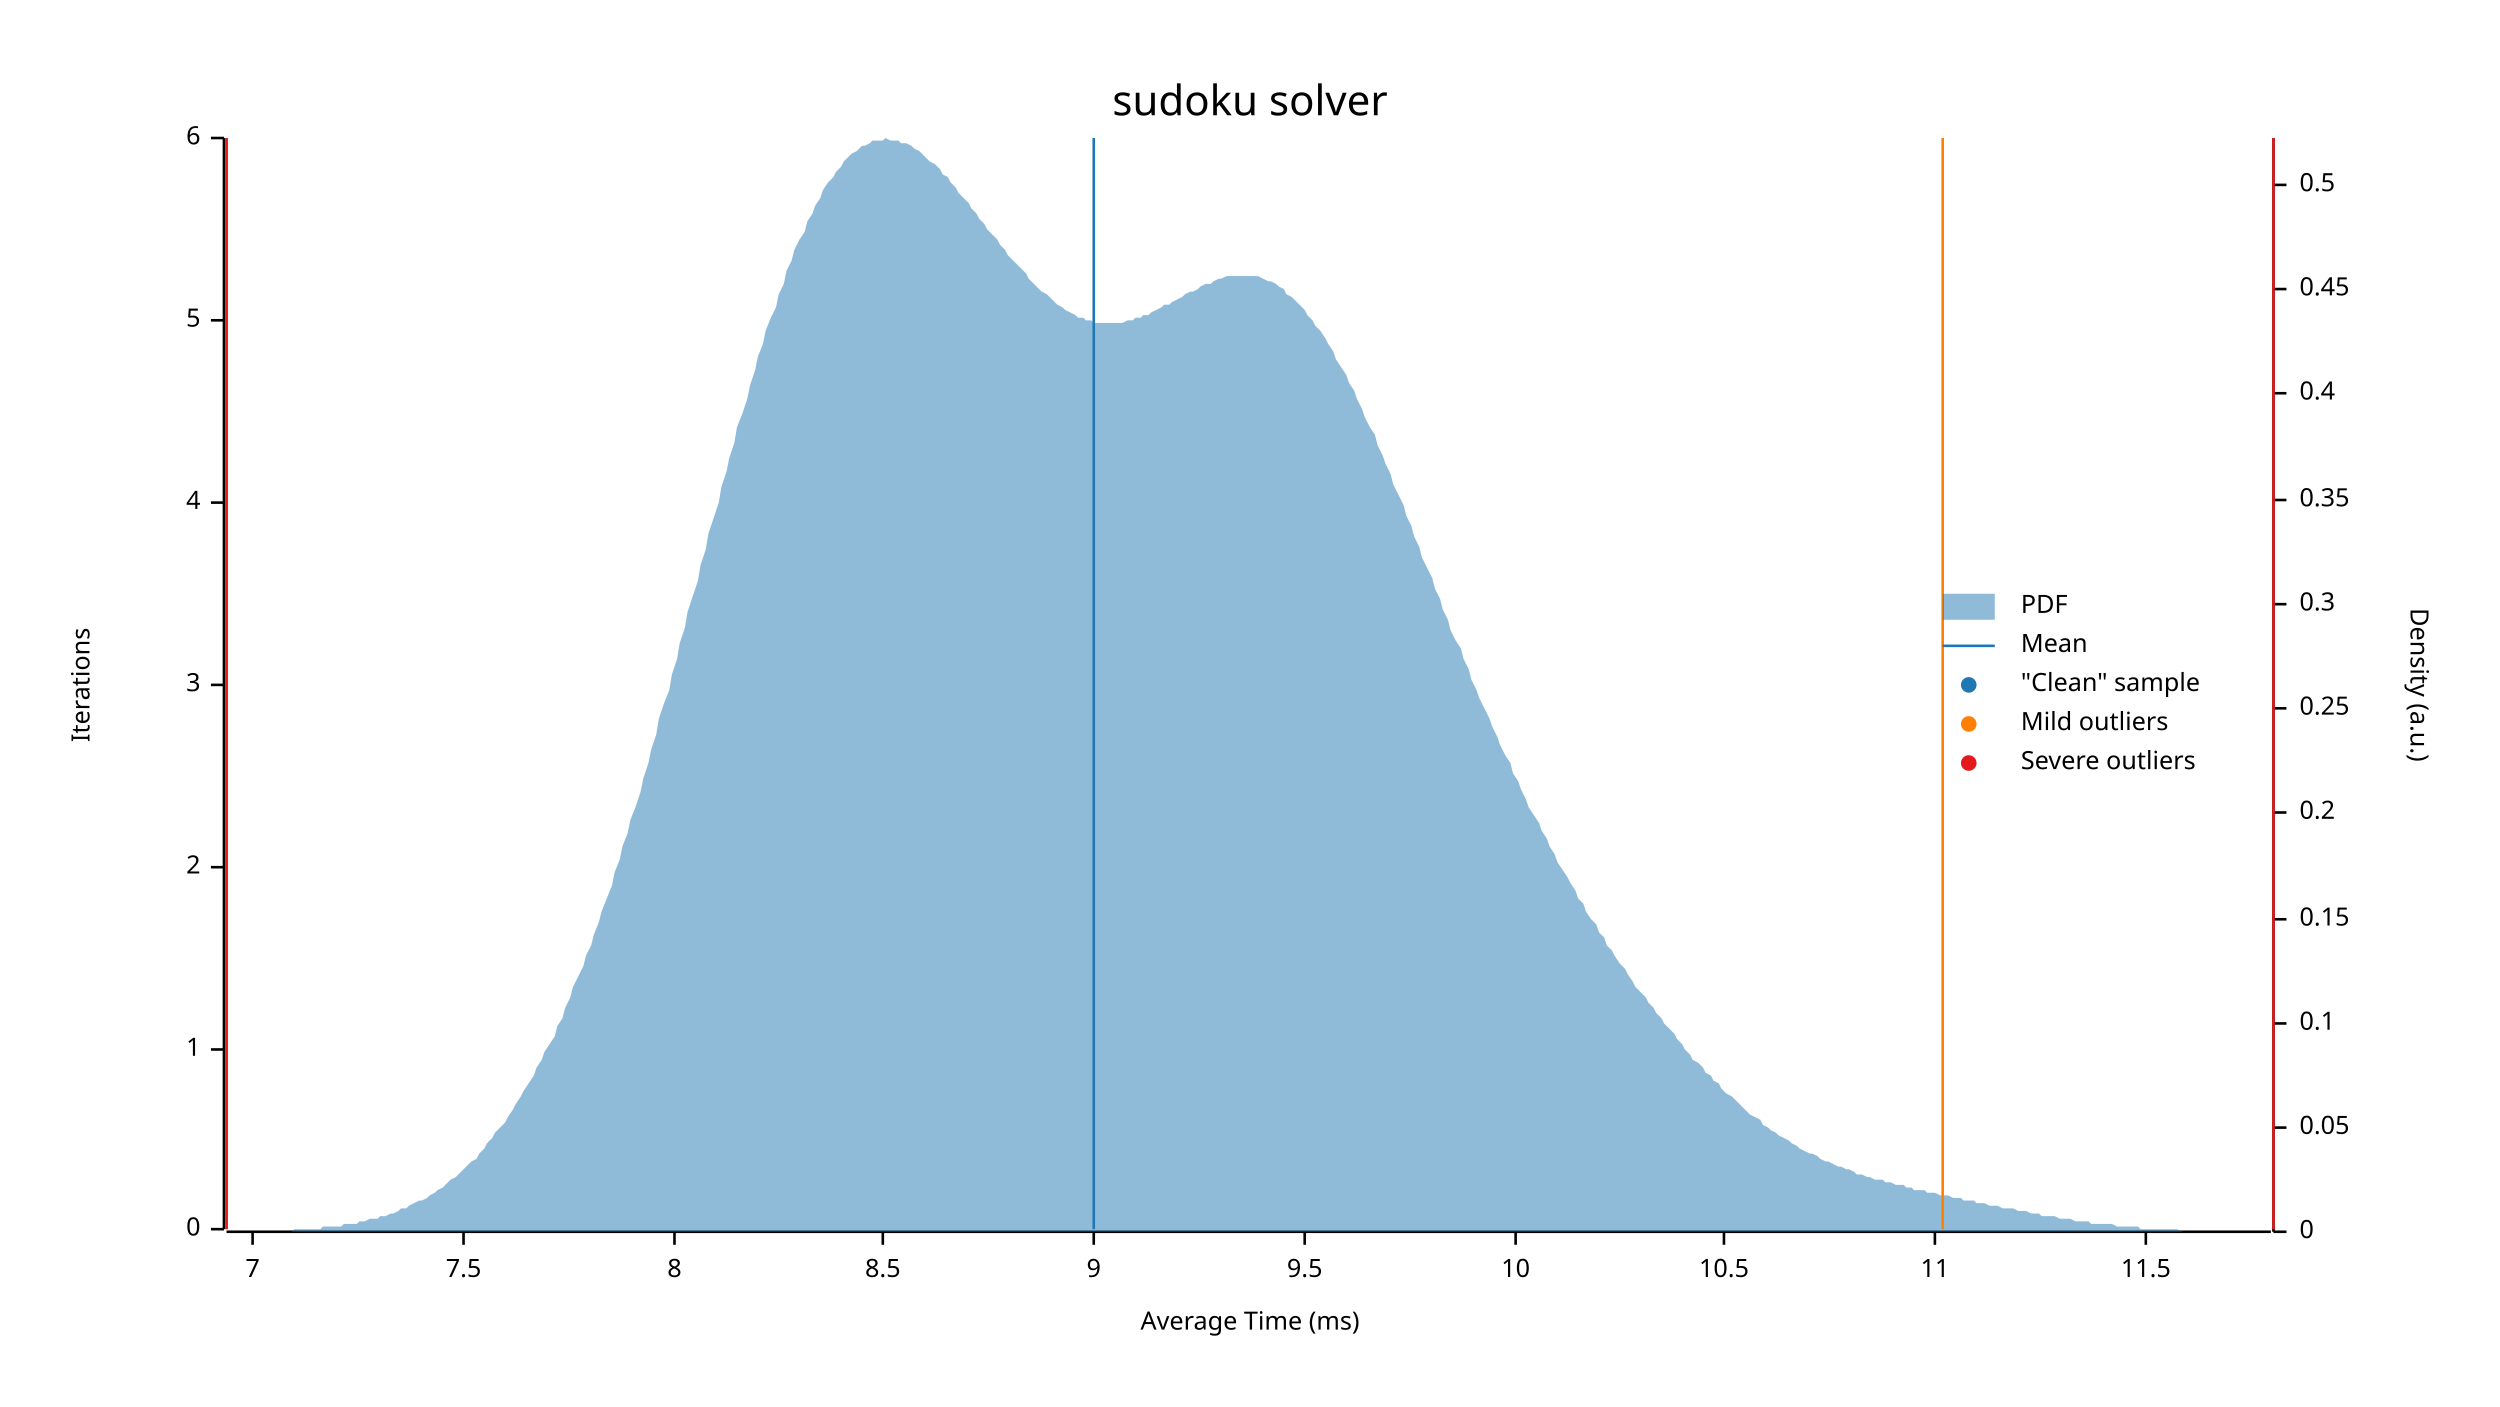
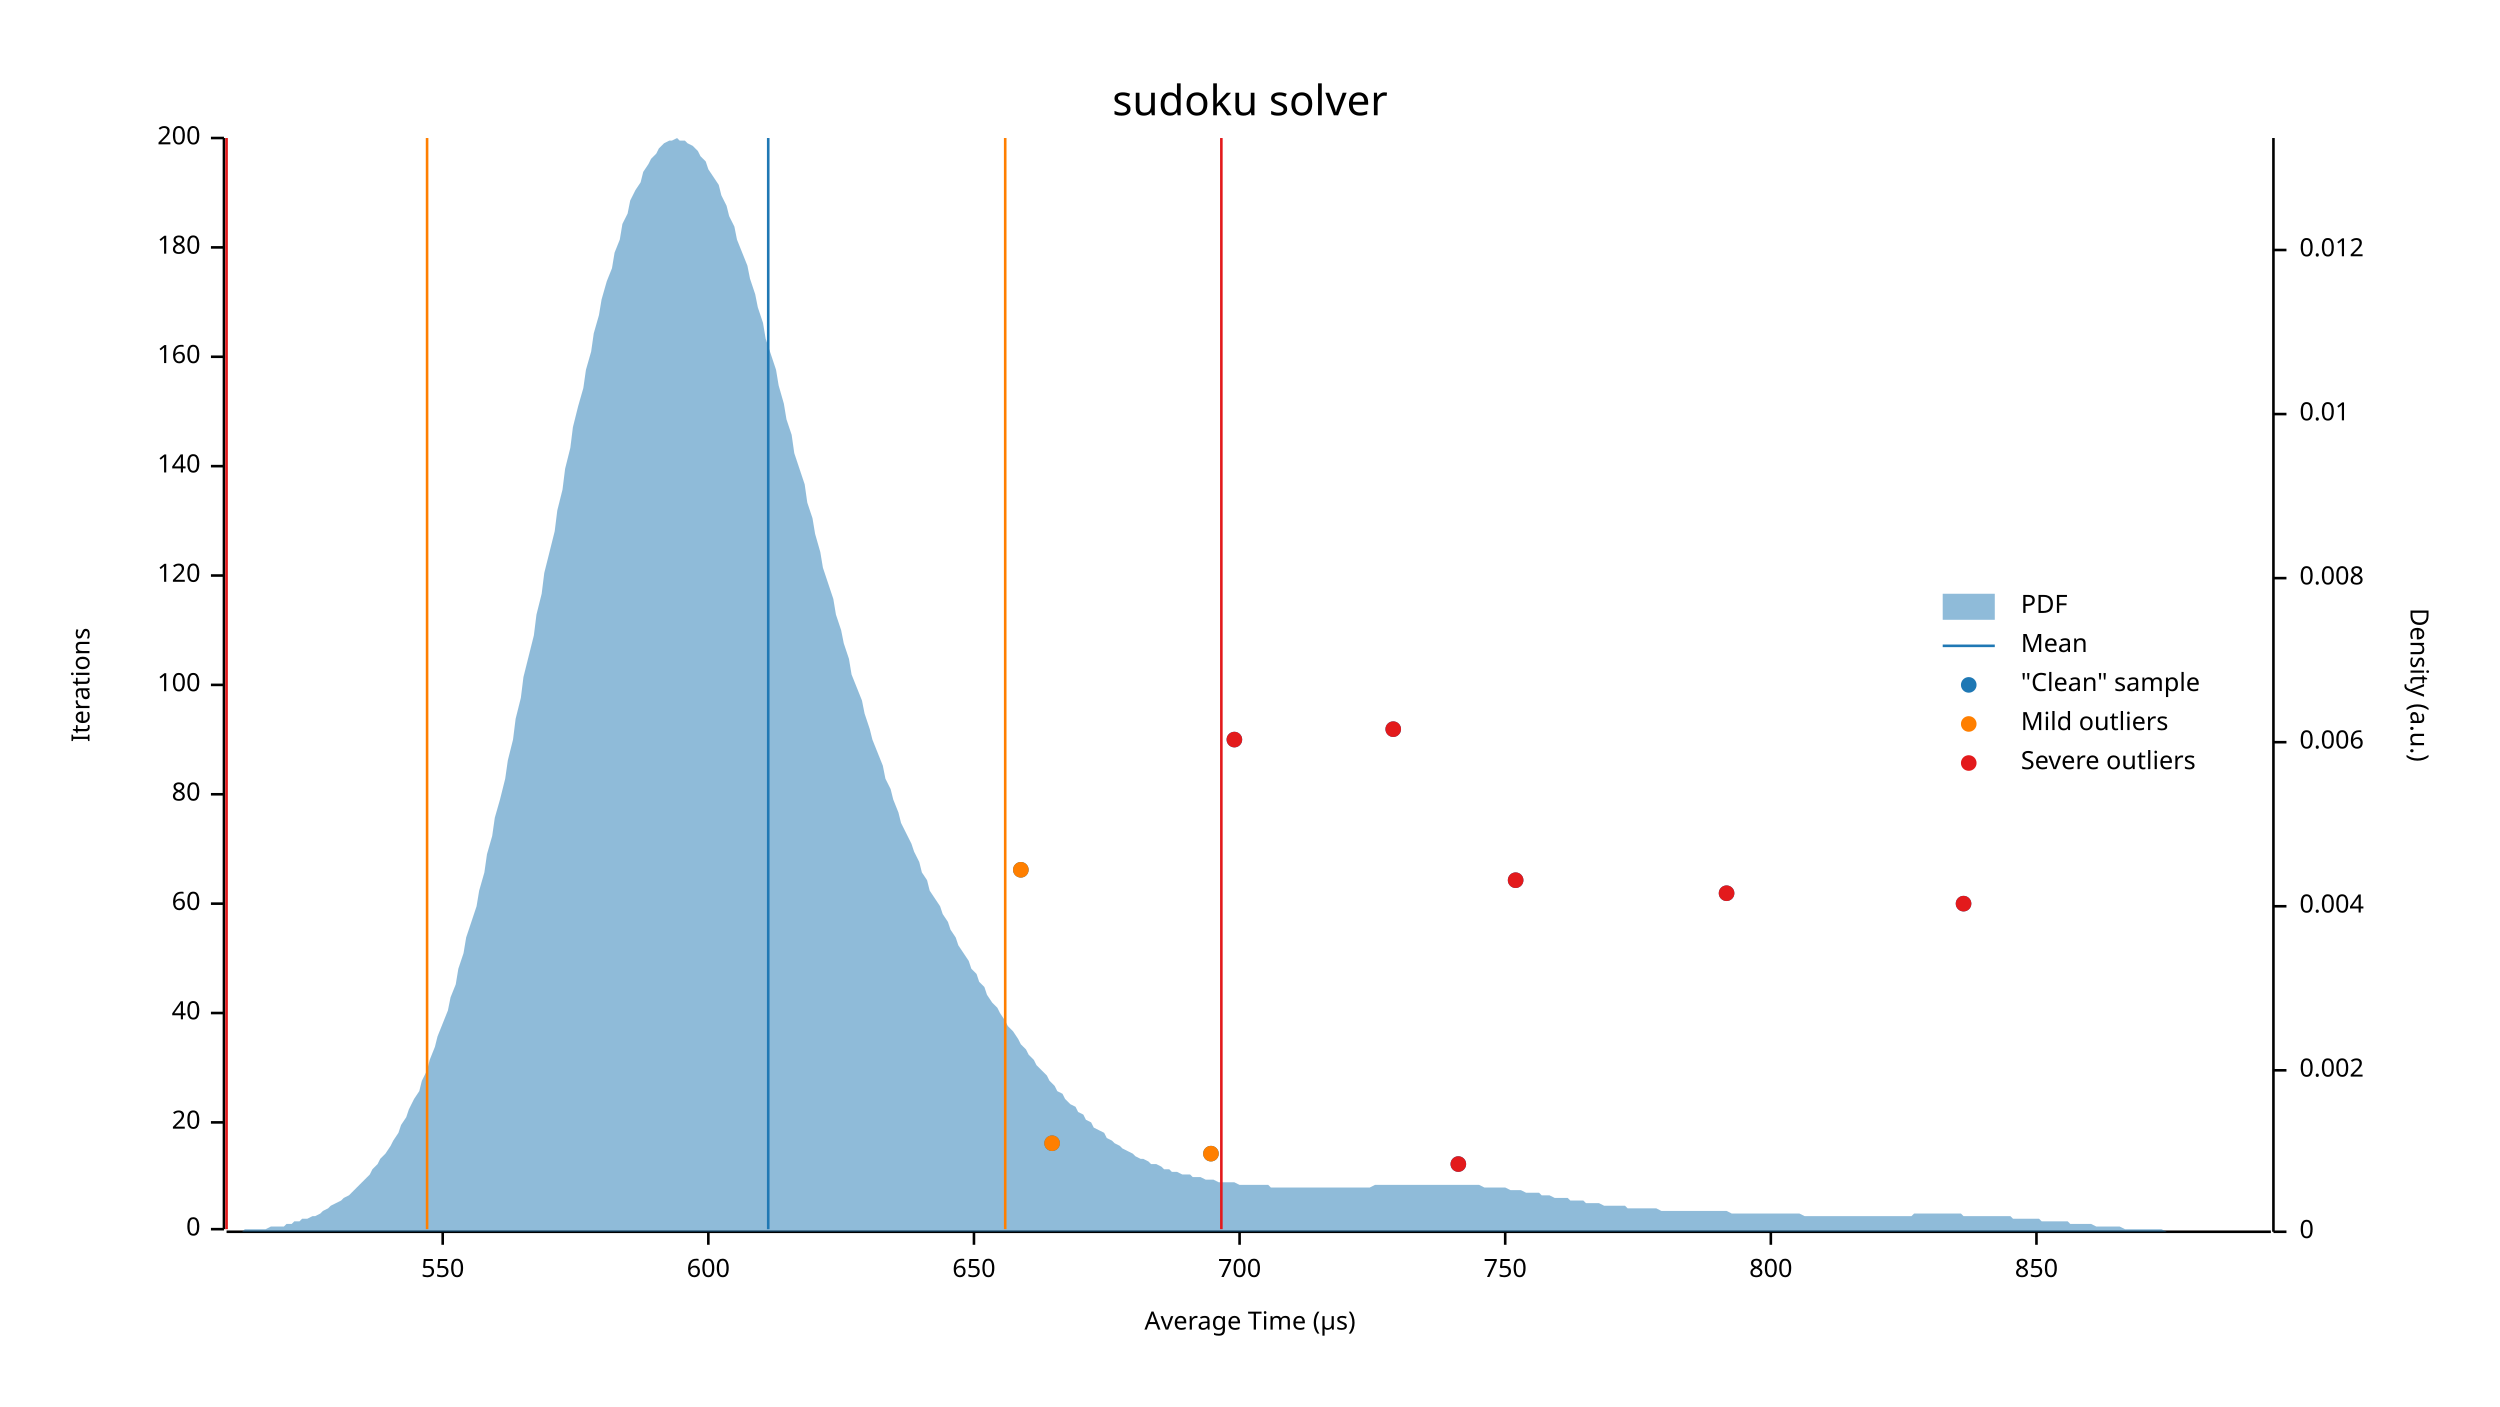
<svg xmlns="http://www.w3.org/2000/svg" width="960" height="540" viewBox="0 0 960 540">
  <text x="480" y="32" dy="0.76em" text-anchor="middle" font-family="sans-serif" font-size="16.129" opacity="1" fill="#000000">
sudoku solver
</text>
  <text x="27" y="263" dy="0.76em" text-anchor="middle" font-family="sans-serif" font-size="9.677" opacity="1" fill="#000000" transform="rotate(270, 27, 263)">
Iterations
</text>
  <text x="480" y="513" dy="-0.5ex" text-anchor="middle" font-family="sans-serif" font-size="9.677" opacity="1" fill="#000000">
- Average Time (ms)
+ Average Time (µs)
</text>
  <polyline fill="none" opacity="1" stroke="#000000" stroke-width="1" points="86,53 86,472 " />
  <text x="77" y="472" dy="0.5ex" text-anchor="end" font-family="sans-serif" font-size="9.677" opacity="1" fill="#000000">
0
</text>
  <polyline fill="none" opacity="1" stroke="#000000" stroke-width="1" points="81,472 86,472 " />
-   <text x="77" y="403" dy="0.5ex" text-anchor="end" font-family="sans-serif" font-size="9.677" opacity="1" fill="#000000">
- 1
+   <text x="77" y="431" dy="0.5ex" text-anchor="end" font-family="sans-serif" font-size="9.677" opacity="1" fill="#000000">
+ 20
</text>
-   <polyline fill="none" opacity="1" stroke="#000000" stroke-width="1" points="81,403 86,403 " />
-   <text x="77" y="333" dy="0.5ex" text-anchor="end" font-family="sans-serif" font-size="9.677" opacity="1" fill="#000000">
- 2
+   <polyline fill="none" opacity="1" stroke="#000000" stroke-width="1" points="81,431 86,431 " />
+   <text x="77" y="389" dy="0.5ex" text-anchor="end" font-family="sans-serif" font-size="9.677" opacity="1" fill="#000000">
+ 40
</text>
-   <polyline fill="none" opacity="1" stroke="#000000" stroke-width="1" points="81,333 86,333 " />
+   <polyline fill="none" opacity="1" stroke="#000000" stroke-width="1" points="81,389 86,389 " />
+   <text x="77" y="347" dy="0.5ex" text-anchor="end" font-family="sans-serif" font-size="9.677" opacity="1" fill="#000000">
+ 60
+ </text>
+   <polyline fill="none" opacity="1" stroke="#000000" stroke-width="1" points="81,347 86,347 " />
+   <text x="77" y="305" dy="0.5ex" text-anchor="end" font-family="sans-serif" font-size="9.677" opacity="1" fill="#000000">
+ 80
+ </text>
+   <polyline fill="none" opacity="1" stroke="#000000" stroke-width="1" points="81,305 86,305 " />
  <text x="77" y="263" dy="0.5ex" text-anchor="end" font-family="sans-serif" font-size="9.677" opacity="1" fill="#000000">
- 3
+ 100
</text>
  <polyline fill="none" opacity="1" stroke="#000000" stroke-width="1" points="81,263 86,263 " />
-   <text x="77" y="193" dy="0.5ex" text-anchor="end" font-family="sans-serif" font-size="9.677" opacity="1" fill="#000000">
- 4
+   <text x="77" y="221" dy="0.5ex" text-anchor="end" font-family="sans-serif" font-size="9.677" opacity="1" fill="#000000">
+ 120
</text>
-   <polyline fill="none" opacity="1" stroke="#000000" stroke-width="1" points="81,193 86,193 " />
-   <text x="77" y="123" dy="0.5ex" text-anchor="end" font-family="sans-serif" font-size="9.677" opacity="1" fill="#000000">
- 5
+   <polyline fill="none" opacity="1" stroke="#000000" stroke-width="1" points="81,221 86,221 " />
+   <text x="77" y="179" dy="0.5ex" text-anchor="end" font-family="sans-serif" font-size="9.677" opacity="1" fill="#000000">
+ 140
</text>
-   <polyline fill="none" opacity="1" stroke="#000000" stroke-width="1" points="81,123 86,123 " />
+   <polyline fill="none" opacity="1" stroke="#000000" stroke-width="1" points="81,179 86,179 " />
+   <text x="77" y="137" dy="0.5ex" text-anchor="end" font-family="sans-serif" font-size="9.677" opacity="1" fill="#000000">
+ 160
+ </text>
+   <polyline fill="none" opacity="1" stroke="#000000" stroke-width="1" points="81,137 86,137 " />
+   <text x="77" y="95" dy="0.5ex" text-anchor="end" font-family="sans-serif" font-size="9.677" opacity="1" fill="#000000">
+ 180
+ </text>
+   <polyline fill="none" opacity="1" stroke="#000000" stroke-width="1" points="81,95 86,95 " />
  <text x="77" y="53" dy="0.5ex" text-anchor="end" font-family="sans-serif" font-size="9.677" opacity="1" fill="#000000">
- 6
+ 200
</text>
  <polyline fill="none" opacity="1" stroke="#000000" stroke-width="1" points="81,53 86,53 " />
  <polyline fill="none" opacity="1" stroke="#000000" stroke-width="1" points="87,473 872,473 " />
-   <text x="97" y="483" dy="0.76em" text-anchor="middle" font-family="sans-serif" font-size="9.677" opacity="1" fill="#000000">
- 7
+   <text x="170" y="483" dy="0.76em" text-anchor="middle" font-family="sans-serif" font-size="9.677" opacity="1" fill="#000000">
+ 550
</text>
-   <polyline fill="none" opacity="1" stroke="#000000" stroke-width="1" points="97,473 97,478 " />
-   <text x="178" y="483" dy="0.76em" text-anchor="middle" font-family="sans-serif" font-size="9.677" opacity="1" fill="#000000">
- 7.5
+   <polyline fill="none" opacity="1" stroke="#000000" stroke-width="1" points="170,473 170,478 " />
+   <text x="272" y="483" dy="0.76em" text-anchor="middle" font-family="sans-serif" font-size="9.677" opacity="1" fill="#000000">
+ 600
</text>
-   <polyline fill="none" opacity="1" stroke="#000000" stroke-width="1" points="178,473 178,478 " />
-   <text x="259" y="483" dy="0.76em" text-anchor="middle" font-family="sans-serif" font-size="9.677" opacity="1" fill="#000000">
- 8
+   <polyline fill="none" opacity="1" stroke="#000000" stroke-width="1" points="272,473 272,478 " />
+   <text x="374" y="483" dy="0.76em" text-anchor="middle" font-family="sans-serif" font-size="9.677" opacity="1" fill="#000000">
+ 650
</text>
-   <polyline fill="none" opacity="1" stroke="#000000" stroke-width="1" points="259,473 259,478 " />
-   <text x="339" y="483" dy="0.76em" text-anchor="middle" font-family="sans-serif" font-size="9.677" opacity="1" fill="#000000">
- 8.5
+   <polyline fill="none" opacity="1" stroke="#000000" stroke-width="1" points="374,473 374,478 " />
+   <text x="476" y="483" dy="0.76em" text-anchor="middle" font-family="sans-serif" font-size="9.677" opacity="1" fill="#000000">
+ 700
</text>
-   <polyline fill="none" opacity="1" stroke="#000000" stroke-width="1" points="339,473 339,478 " />
-   <text x="420" y="483" dy="0.76em" text-anchor="middle" font-family="sans-serif" font-size="9.677" opacity="1" fill="#000000">
- 9
+   <polyline fill="none" opacity="1" stroke="#000000" stroke-width="1" points="476,473 476,478 " />
+   <text x="578" y="483" dy="0.76em" text-anchor="middle" font-family="sans-serif" font-size="9.677" opacity="1" fill="#000000">
+ 750
</text>
-   <polyline fill="none" opacity="1" stroke="#000000" stroke-width="1" points="420,473 420,478 " />
-   <text x="501" y="483" dy="0.76em" text-anchor="middle" font-family="sans-serif" font-size="9.677" opacity="1" fill="#000000">
- 9.5
+   <polyline fill="none" opacity="1" stroke="#000000" stroke-width="1" points="578,473 578,478 " />
+   <text x="680" y="483" dy="0.76em" text-anchor="middle" font-family="sans-serif" font-size="9.677" opacity="1" fill="#000000">
+ 800
</text>
-   <polyline fill="none" opacity="1" stroke="#000000" stroke-width="1" points="501,473 501,478 " />
-   <text x="582" y="483" dy="0.76em" text-anchor="middle" font-family="sans-serif" font-size="9.677" opacity="1" fill="#000000">
- 10
+   <polyline fill="none" opacity="1" stroke="#000000" stroke-width="1" points="680,473 680,478 " />
+   <text x="782" y="483" dy="0.76em" text-anchor="middle" font-family="sans-serif" font-size="9.677" opacity="1" fill="#000000">
+ 850
</text>
-   <polyline fill="none" opacity="1" stroke="#000000" stroke-width="1" points="582,473 582,478 " />
-   <text x="662" y="483" dy="0.76em" text-anchor="middle" font-family="sans-serif" font-size="9.677" opacity="1" fill="#000000">
- 10.5
- </text>
-   <polyline fill="none" opacity="1" stroke="#000000" stroke-width="1" points="662,473 662,478 " />
-   <text x="743" y="483" dy="0.76em" text-anchor="middle" font-family="sans-serif" font-size="9.677" opacity="1" fill="#000000">
- 11
- </text>
-   <polyline fill="none" opacity="1" stroke="#000000" stroke-width="1" points="743,473 743,478 " />
-   <text x="824" y="483" dy="0.76em" text-anchor="middle" font-family="sans-serif" font-size="9.677" opacity="1" fill="#000000">
- 11.5
- </text>
-   <polyline fill="none" opacity="1" stroke="#000000" stroke-width="1" points="824,473 824,478 " />
+   <polyline fill="none" opacity="1" stroke="#000000" stroke-width="1" points="782,473 782,478 " />
  <text x="933" y="263" dy="0.76em" text-anchor="middle" font-family="sans-serif" font-size="9.677" opacity="1" fill="#000000" transform="rotate(90, 933, 263)">
Density (a.u.)
</text>
  <polyline fill="none" opacity="1" stroke="#000000" stroke-width="1" points="873,53 873,473 " />
  <text x="883" y="473" dy="0.5ex" text-anchor="start" font-family="sans-serif" font-size="9.677" opacity="1" fill="#000000">
0
</text>
  <polyline fill="none" opacity="1" stroke="#000000" stroke-width="1" points="873,473 878,473 " />
-   <text x="883" y="433" dy="0.5ex" text-anchor="start" font-family="sans-serif" font-size="9.677" opacity="1" fill="#000000">
- 0.05
+   <text x="883" y="411" dy="0.5ex" text-anchor="start" font-family="sans-serif" font-size="9.677" opacity="1" fill="#000000">
+ 0.002
</text>
-   <polyline fill="none" opacity="1" stroke="#000000" stroke-width="1" points="873,433 878,433 " />
-   <text x="883" y="393" dy="0.5ex" text-anchor="start" font-family="sans-serif" font-size="9.677" opacity="1" fill="#000000">
- 0.1
+   <polyline fill="none" opacity="1" stroke="#000000" stroke-width="1" points="873,411 878,411 " />
+   <text x="883" y="348" dy="0.5ex" text-anchor="start" font-family="sans-serif" font-size="9.677" opacity="1" fill="#000000">
+ 0.004
</text>
-   <polyline fill="none" opacity="1" stroke="#000000" stroke-width="1" points="873,393 878,393 " />
-   <text x="883" y="353" dy="0.5ex" text-anchor="start" font-family="sans-serif" font-size="9.677" opacity="1" fill="#000000">
- 0.15
+   <polyline fill="none" opacity="1" stroke="#000000" stroke-width="1" points="873,348 878,348 " />
+   <text x="883" y="285" dy="0.5ex" text-anchor="start" font-family="sans-serif" font-size="9.677" opacity="1" fill="#000000">
+ 0.006
</text>
-   <polyline fill="none" opacity="1" stroke="#000000" stroke-width="1" points="873,353 878,353 " />
-   <text x="883" y="312" dy="0.5ex" text-anchor="start" font-family="sans-serif" font-size="9.677" opacity="1" fill="#000000">
- 0.2
+   <polyline fill="none" opacity="1" stroke="#000000" stroke-width="1" points="873,285 878,285 " />
+   <text x="883" y="222" dy="0.5ex" text-anchor="start" font-family="sans-serif" font-size="9.677" opacity="1" fill="#000000">
+ 0.008
</text>
-   <polyline fill="none" opacity="1" stroke="#000000" stroke-width="1" points="873,312 878,312 " />
-   <text x="883" y="272" dy="0.5ex" text-anchor="start" font-family="sans-serif" font-size="9.677" opacity="1" fill="#000000">
- 0.25
+   <polyline fill="none" opacity="1" stroke="#000000" stroke-width="1" points="873,222 878,222 " />
+   <text x="883" y="159" dy="0.5ex" text-anchor="start" font-family="sans-serif" font-size="9.677" opacity="1" fill="#000000">
+ 0.01
</text>
-   <polyline fill="none" opacity="1" stroke="#000000" stroke-width="1" points="873,272 878,272 " />
-   <text x="883" y="232" dy="0.5ex" text-anchor="start" font-family="sans-serif" font-size="9.677" opacity="1" fill="#000000">
- 0.3
+   <polyline fill="none" opacity="1" stroke="#000000" stroke-width="1" points="873,159 878,159 " />
+   <text x="883" y="96" dy="0.5ex" text-anchor="start" font-family="sans-serif" font-size="9.677" opacity="1" fill="#000000">
+ 0.012
</text>
-   <polyline fill="none" opacity="1" stroke="#000000" stroke-width="1" points="873,232 878,232 " />
-   <text x="883" y="192" dy="0.5ex" text-anchor="start" font-family="sans-serif" font-size="9.677" opacity="1" fill="#000000">
- 0.35
- </text>
-   <polyline fill="none" opacity="1" stroke="#000000" stroke-width="1" points="873,192 878,192 " />
-   <text x="883" y="151" dy="0.5ex" text-anchor="start" font-family="sans-serif" font-size="9.677" opacity="1" fill="#000000">
- 0.4
- </text>
-   <polyline fill="none" opacity="1" stroke="#000000" stroke-width="1" points="873,151 878,151 " />
-   <text x="883" y="111" dy="0.5ex" text-anchor="start" font-family="sans-serif" font-size="9.677" opacity="1" fill="#000000">
- 0.45
- </text>
-   <polyline fill="none" opacity="1" stroke="#000000" stroke-width="1" points="873,111 878,111 " />
-   <text x="883" y="71" dy="0.5ex" text-anchor="start" font-family="sans-serif" font-size="9.677" opacity="1" fill="#000000">
- 0.5
- </text>
-   <polyline fill="none" opacity="1" stroke="#000000" stroke-width="1" points="873,71 878,71 " />
-   <polygon opacity="0.5" fill="#1F78B4" points="87,473 88,473 90,473 91,473 93,473 94,473 96,473 98,473 99,473 101,473 102,473 104,473 105,473 107,473 109,473 110,473 112,473 113,472 115,472 116,472 118,472 120,472 121,472 123,472 124,471 126,471 127,471 129,471 131,471 132,470 134,470 135,470 137,470 138,469 140,469 142,468 143,468 145,468 146,467 148,467 150,466 151,466 153,465 154,464 156,464 157,463 159,462 161,461 162,461 164,460 165,459 167,458 168,457 170,456 172,454 173,453 175,452 176,451 178,449 179,448 181,446 183,445 184,443 186,441 187,439 189,437 190,435 192,433 194,431 195,429 197,426 198,424 200,421 201,419 203,416 205,413 206,410 208,407 209,404 211,401 213,398 214,394 216,391 217,387 219,383 220,379 222,375 224,371 225,367 227,363 228,359 230,354 231,350 233,345 235,340 236,335 238,330 239,325 241,320 242,315 244,310 246,304 247,299 249,293 250,288 252,282 253,276 255,270 257,265 258,259 260,253 261,247 263,241 264,235 266,229 268,223 269,217 271,211 272,205 274,199 276,193 277,187 279,181 280,176 282,170 283,164 285,159 287,153 288,148 290,142 291,137 293,132 294,127 296,122 298,118 299,113 301,109 302,104 304,100 305,96 307,92 309,89 310,85 312,82 313,79 315,76 316,73 318,70 320,68 321,66 323,64 324,62 326,60 327,59 329,58 331,56 332,56 334,55 335,54 337,54 339,54 340,53 342,54 343,54 345,54 346,55 348,55 350,56 351,57 353,58 354,59 356,61 357,62 359,63 361,65 362,67 364,68 365,70 367,72 368,74 370,76 372,78 373,80 375,82 376,84 378,86 379,88 381,90 383,92 384,94 386,96 387,98 389,100 391,102 392,103 394,105 395,107 397,109 398,110 400,112 402,113 403,114 405,116 406,117 408,118 409,119 411,120 413,121 414,122 416,122 417,123 419,123 420,124 422,124 424,124 425,124 427,124 428,124 430,124 431,124 433,123 435,123 436,122 438,122 439,121 441,121 442,120 444,119 446,118 447,117 449,117 450,116 452,115 454,114 455,113 457,112 458,112 460,111 461,110 463,109 465,109 466,108 468,107 469,107 471,106 472,106 474,106 476,106 477,106 479,106 480,106 482,106 483,106 485,107 487,108 488,108 490,109 491,110 493,111 494,113 496,114 498,116 499,117 501,119 502,121 504,123 505,125 507,127 509,130 510,132 512,135 513,138 515,141 517,144 518,147 520,150 521,153 523,157 524,160 526,164 528,167 529,171 531,175 532,178 534,182 535,186 537,190 539,194 540,198 542,202 543,206 545,210 546,214 548,218 550,222 551,226 553,230 554,234 556,238 557,242 559,246 561,249 562,253 564,257 565,261 567,265 568,268 570,272 572,276 573,279 575,283 576,286 578,290 580,293 581,297 583,300 584,303 586,307 587,310 589,313 591,316 592,319 594,322 595,325 597,328 598,331 600,334 602,337 603,339 605,342 606,345 608,347 609,350 611,353 613,355 614,358 616,360 617,363 619,365 620,367 622,370 624,372 625,374 627,377 628,379 630,381 632,383 633,385 635,387 636,389 638,391 639,393 641,395 643,397 644,399 646,401 647,403 649,405 650,407 652,408 654,410 655,412 657,413 658,415 660,416 661,418 663,420 665,421 666,422 668,424 669,425 671,427 672,428 674,429 676,430 677,432 679,433 680,434 682,435 683,436 685,437 687,438 688,439 690,440 691,441 693,442 695,443 696,443 698,444 699,445 701,446 702,446 704,447 706,448 707,448 709,449 710,449 712,450 713,451 715,451 717,452 718,452 720,453 721,453 723,453 724,454 726,454 728,455 729,455 731,455 732,456 734,456 735,457 737,457 739,457 740,458 742,458 743,458 745,459 746,459 748,459 750,460 751,460 753,460 754,461 756,461 758,461 759,462 761,462 762,462 764,463 765,463 767,463 769,464 770,464 772,464 773,464 775,465 776,465 778,465 780,466 781,466 783,466 784,467 786,467 787,467 789,467 791,468 792,468 794,468 795,468 797,469 798,469 800,469 802,469 803,470 805,470 806,470 808,470 809,470 811,470 813,471 814,471 816,471 817,471 819,471 821,471 822,472 824,472 825,472 827,472 828,472 830,472 832,472 833,472 835,472 836,472 838,473 839,473 841,473 843,473 844,473 846,473 847,473 849,473 850,473 852,473 854,473 855,473 857,473 858,473 860,473 861,473 863,473 865,473 866,473 868,473 869,473 871,473 873,473 873,473 87,473 " />
-   <polyline fill="none" opacity="1" stroke="#1F78B4" stroke-width="1" points="420,472 420,53 " />
-   <polyline fill="none" opacity="1" stroke="#FF7F00" stroke-width="1" points="87,472 87,53 " />
-   <polyline fill="none" opacity="1" stroke="#FF7F00" stroke-width="1" points="746,472 746,53 " />
+   <polyline fill="none" opacity="1" stroke="#000000" stroke-width="1" points="873,96 878,96 " />
+   <polygon opacity="0.5" fill="#1F78B4" points="87,473 88,473 90,473 91,473 93,473 94,472 96,472 98,472 99,472 101,472 102,472 104,471 105,471 107,471 109,471 110,470 112,470 113,469 115,469 116,468 118,468 120,467 121,467 123,466 124,465 126,464 127,463 129,462 131,461 132,460 134,459 135,458 137,456 138,455 140,453 142,451 143,449 145,447 146,445 148,443 150,440 151,438 153,435 154,432 156,429 157,426 159,422 161,419 162,415 164,411 165,407 167,402 168,398 170,393 172,388 173,383 175,378 176,372 178,366 179,360 181,354 183,348 184,342 186,335 187,328 189,321 190,314 192,307 194,299 195,292 197,284 198,276 200,268 201,260 203,252 205,244 206,236 208,228 209,220 211,212 213,204 214,196 216,188 217,180 219,172 220,164 222,156 224,149 225,142 227,135 228,128 230,121 231,115 233,108 235,103 236,97 238,92 239,86 241,82 242,77 244,73 246,70 247,66 249,63 250,61 252,59 253,57 255,55 257,54 258,54 260,53 261,54 263,54 264,55 266,56 268,58 269,60 271,62 272,65 274,68 276,71 277,75 279,79 280,83 282,87 283,92 285,97 287,102 288,107 290,113 291,118 293,124 294,130 296,136 298,142 299,148 301,155 302,161 304,167 305,174 307,180 309,186 310,193 312,199 313,205 315,212 316,218 318,224 320,230 321,236 323,242 324,247 326,253 327,259 329,264 331,269 332,274 334,280 335,284 337,289 339,294 340,299 342,303 343,307 345,312 346,316 348,320 350,324 351,327 353,331 354,335 356,338 357,342 359,345 361,348 362,351 364,354 365,357 367,360 368,363 370,366 372,369 373,372 375,374 376,377 378,379 379,382 381,385 383,387 384,389 386,392 387,394 389,396 391,399 392,401 394,403 395,405 397,407 398,409 400,411 402,413 403,415 405,417 406,419 408,420 409,422 411,424 413,425 414,427 416,428 417,430 419,431 420,433 422,434 424,435 425,437 427,438 428,439 430,440 431,441 433,442 435,443 436,444 438,445 439,445 441,446 442,447 444,447 446,448 447,449 449,449 450,450 452,450 454,451 455,451 457,451 458,452 460,452 461,452 463,453 465,453 466,453 468,454 469,454 471,454 472,454 474,454 476,455 477,455 479,455 480,455 482,455 483,455 485,455 487,455 488,456 490,456 491,456 493,456 494,456 496,456 498,456 499,456 501,456 502,456 504,456 505,456 507,456 509,456 510,456 512,456 513,456 515,456 517,456 518,456 520,456 521,456 523,456 524,456 526,456 528,455 529,455 531,455 532,455 534,455 535,455 537,455 539,455 540,455 542,455 543,455 545,455 546,455 548,455 550,455 551,455 553,455 554,455 556,455 557,455 559,455 561,455 562,455 564,455 565,455 567,455 568,455 570,456 572,456 573,456 575,456 576,456 578,456 580,457 581,457 583,457 584,457 586,458 587,458 589,458 591,458 592,459 594,459 595,459 597,460 598,460 600,460 602,460 603,461 605,461 606,461 608,461 609,462 611,462 613,462 614,462 616,463 617,463 619,463 620,463 622,463 624,463 625,464 627,464 628,464 630,464 632,464 633,464 635,464 636,464 638,465 639,465 641,465 643,465 644,465 646,465 647,465 649,465 650,465 652,465 654,465 655,465 657,465 658,465 660,465 661,465 663,465 665,466 666,466 668,466 669,466 671,466 672,466 674,466 676,466 677,466 679,466 680,466 682,466 683,466 685,466 687,466 688,466 690,466 691,466 693,467 695,467 696,467 698,467 699,467 701,467 702,467 704,467 706,467 707,467 709,467 710,467 712,467 713,467 715,467 717,467 718,467 720,467 721,467 723,467 724,467 726,467 728,467 729,467 731,467 732,467 734,467 735,466 737,466 739,466 740,466 742,466 743,466 745,466 746,466 748,466 750,466 751,466 753,466 754,467 756,467 758,467 759,467 761,467 762,467 764,467 765,467 767,467 769,467 770,467 772,467 773,468 775,468 776,468 778,468 780,468 781,468 783,468 784,469 786,469 787,469 789,469 791,469 792,469 794,469 795,470 797,470 798,470 800,470 802,470 803,470 805,471 806,471 808,471 809,471 811,471 813,471 814,471 816,472 817,472 819,472 821,472 822,472 824,472 825,472 827,472 828,472 830,472 832,473 833,473 835,473 836,473 838,473 839,473 841,473 843,473 844,473 846,473 847,473 849,473 850,473 852,473 854,473 855,473 857,473 858,473 860,473 861,473 863,473 865,473 866,473 868,473 869,473 871,473 873,473 873,473 87,473 " />
+   <polyline fill="none" opacity="1" stroke="#1F78B4" stroke-width="1" points="295,472 295,53 " />
+   <polyline fill="none" opacity="1" stroke="#FF7F00" stroke-width="1" points="164,472 164,53 " />
+   <polyline fill="none" opacity="1" stroke="#FF7F00" stroke-width="1" points="386,472 386,53 " />
  <polyline fill="none" opacity="1" stroke="#E31A1C" stroke-width="1" points="87,472 87,53 " />
-   <polyline fill="none" opacity="1" stroke="#E31A1C" stroke-width="1" points="873,472 873,53 " />
+   <polyline fill="none" opacity="1" stroke="#E31A1C" stroke-width="1" points="469,472 469,53 " />
+   <circle cx="560" cy="447" r="3" opacity="1" fill="#1F78B4" stroke="none" stroke-width="1" />
+   <circle cx="465" cy="443" r="3" opacity="1" fill="#1F78B4" stroke="none" stroke-width="1" />
+   <circle cx="404" cy="439" r="3" opacity="1" fill="#1F78B4" stroke="none" stroke-width="1" />
+   <circle cx="754" cy="347" r="3" opacity="1" fill="#1F78B4" stroke="none" stroke-width="1" />
+   <circle cx="663" cy="343" r="3" opacity="1" fill="#1F78B4" stroke="none" stroke-width="1" />
+   <circle cx="582" cy="338" r="3" opacity="1" fill="#1F78B4" stroke="none" stroke-width="1" />
+   <circle cx="392" cy="334" r="3" opacity="1" fill="#1F78B4" stroke="none" stroke-width="1" />
+   <circle cx="474" cy="284" r="3" opacity="1" fill="#1F78B4" stroke="none" stroke-width="1" />
+   <circle cx="535" cy="280" r="3" opacity="1" fill="#1F78B4" stroke="none" stroke-width="1" />
+   <circle cx="465" cy="443" r="3" opacity="1" fill="#FF7F00" stroke="none" stroke-width="1" />
+   <circle cx="404" cy="439" r="3" opacity="1" fill="#FF7F00" stroke="none" stroke-width="1" />
+   <circle cx="392" cy="334" r="3" opacity="1" fill="#FF7F00" stroke="none" stroke-width="1" />
+   <circle cx="560" cy="447" r="3" opacity="1" fill="#E31A1C" stroke="none" stroke-width="1" />
+   <circle cx="754" cy="347" r="3" opacity="1" fill="#E31A1C" stroke="none" stroke-width="1" />
+   <circle cx="663" cy="343" r="3" opacity="1" fill="#E31A1C" stroke="none" stroke-width="1" />
+   <circle cx="582" cy="338" r="3" opacity="1" fill="#E31A1C" stroke="none" stroke-width="1" />
+   <circle cx="474" cy="284" r="3" opacity="1" fill="#E31A1C" stroke="none" stroke-width="1" />
+   <circle cx="535" cy="280" r="3" opacity="1" fill="#E31A1C" stroke="none" stroke-width="1" />
  <text x="776" y="228" dy="0.76em" text-anchor="start" font-family="sans-serif" font-size="9.677" opacity="1" fill="#000000">
PDF
</text>
  <text x="776" y="243" dy="0.76em" text-anchor="start" font-family="sans-serif" font-size="9.677" opacity="1" fill="#000000">
Mean
</text>
  <text x="776" y="258" dy="0.76em" text-anchor="start" font-family="sans-serif" font-size="9.677" opacity="1" fill="#000000">
"Clean" sample
</text>
  <text x="776" y="273" dy="0.76em" text-anchor="start" font-family="sans-serif" font-size="9.677" opacity="1" fill="#000000">
Mild outliers
</text>
  <text x="776" y="288" dy="0.76em" text-anchor="start" font-family="sans-serif" font-size="9.677" opacity="1" fill="#000000">
Severe outliers
</text>
  <rect x="746" y="228" width="20" height="10" opacity="0.5" fill="#1F78B4" stroke="none" />
  <polyline fill="none" opacity="1" stroke="#1F78B4" stroke-width="1" points="746,248 766,248 " />
  <circle cx="756" cy="263" r="3" opacity="1" fill="#1F78B4" stroke="none" stroke-width="1" />
  <circle cx="756" cy="278" r="3" opacity="1" fill="#FF7F00" stroke="none" stroke-width="1" />
  <circle cx="756" cy="293" r="3" opacity="1" fill="#E31A1C" stroke="none" stroke-width="1" />
</svg>
